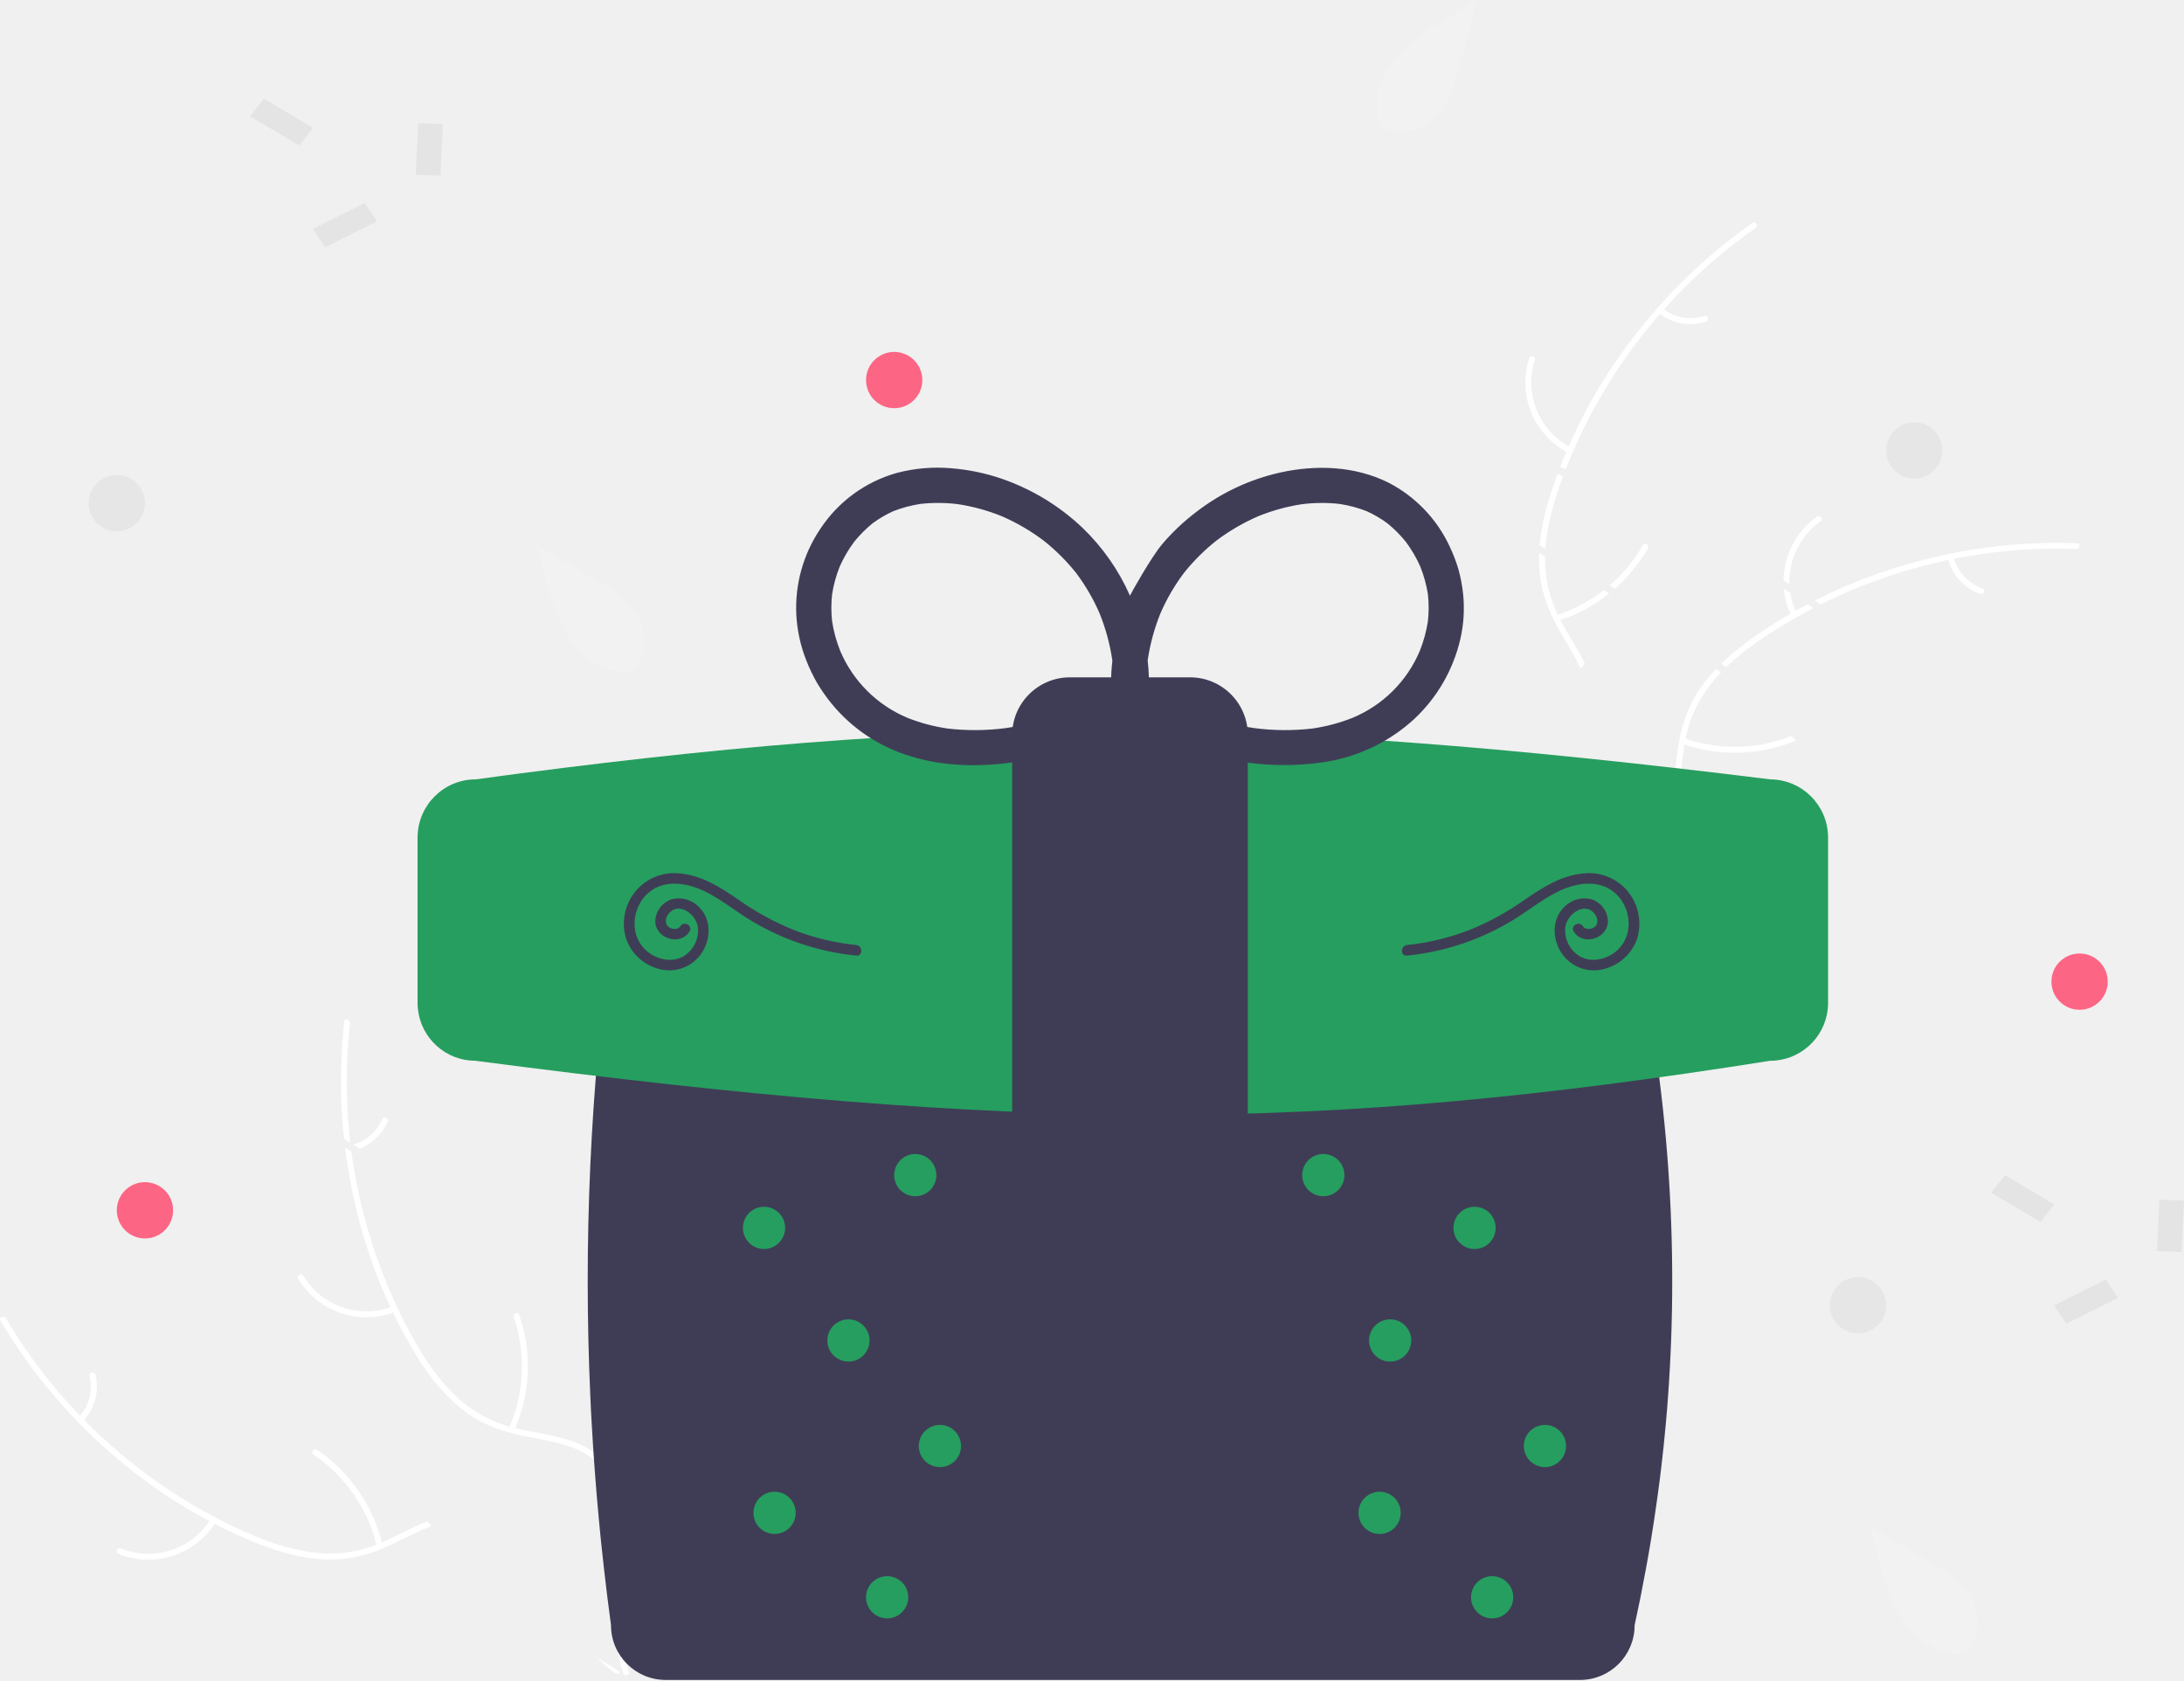
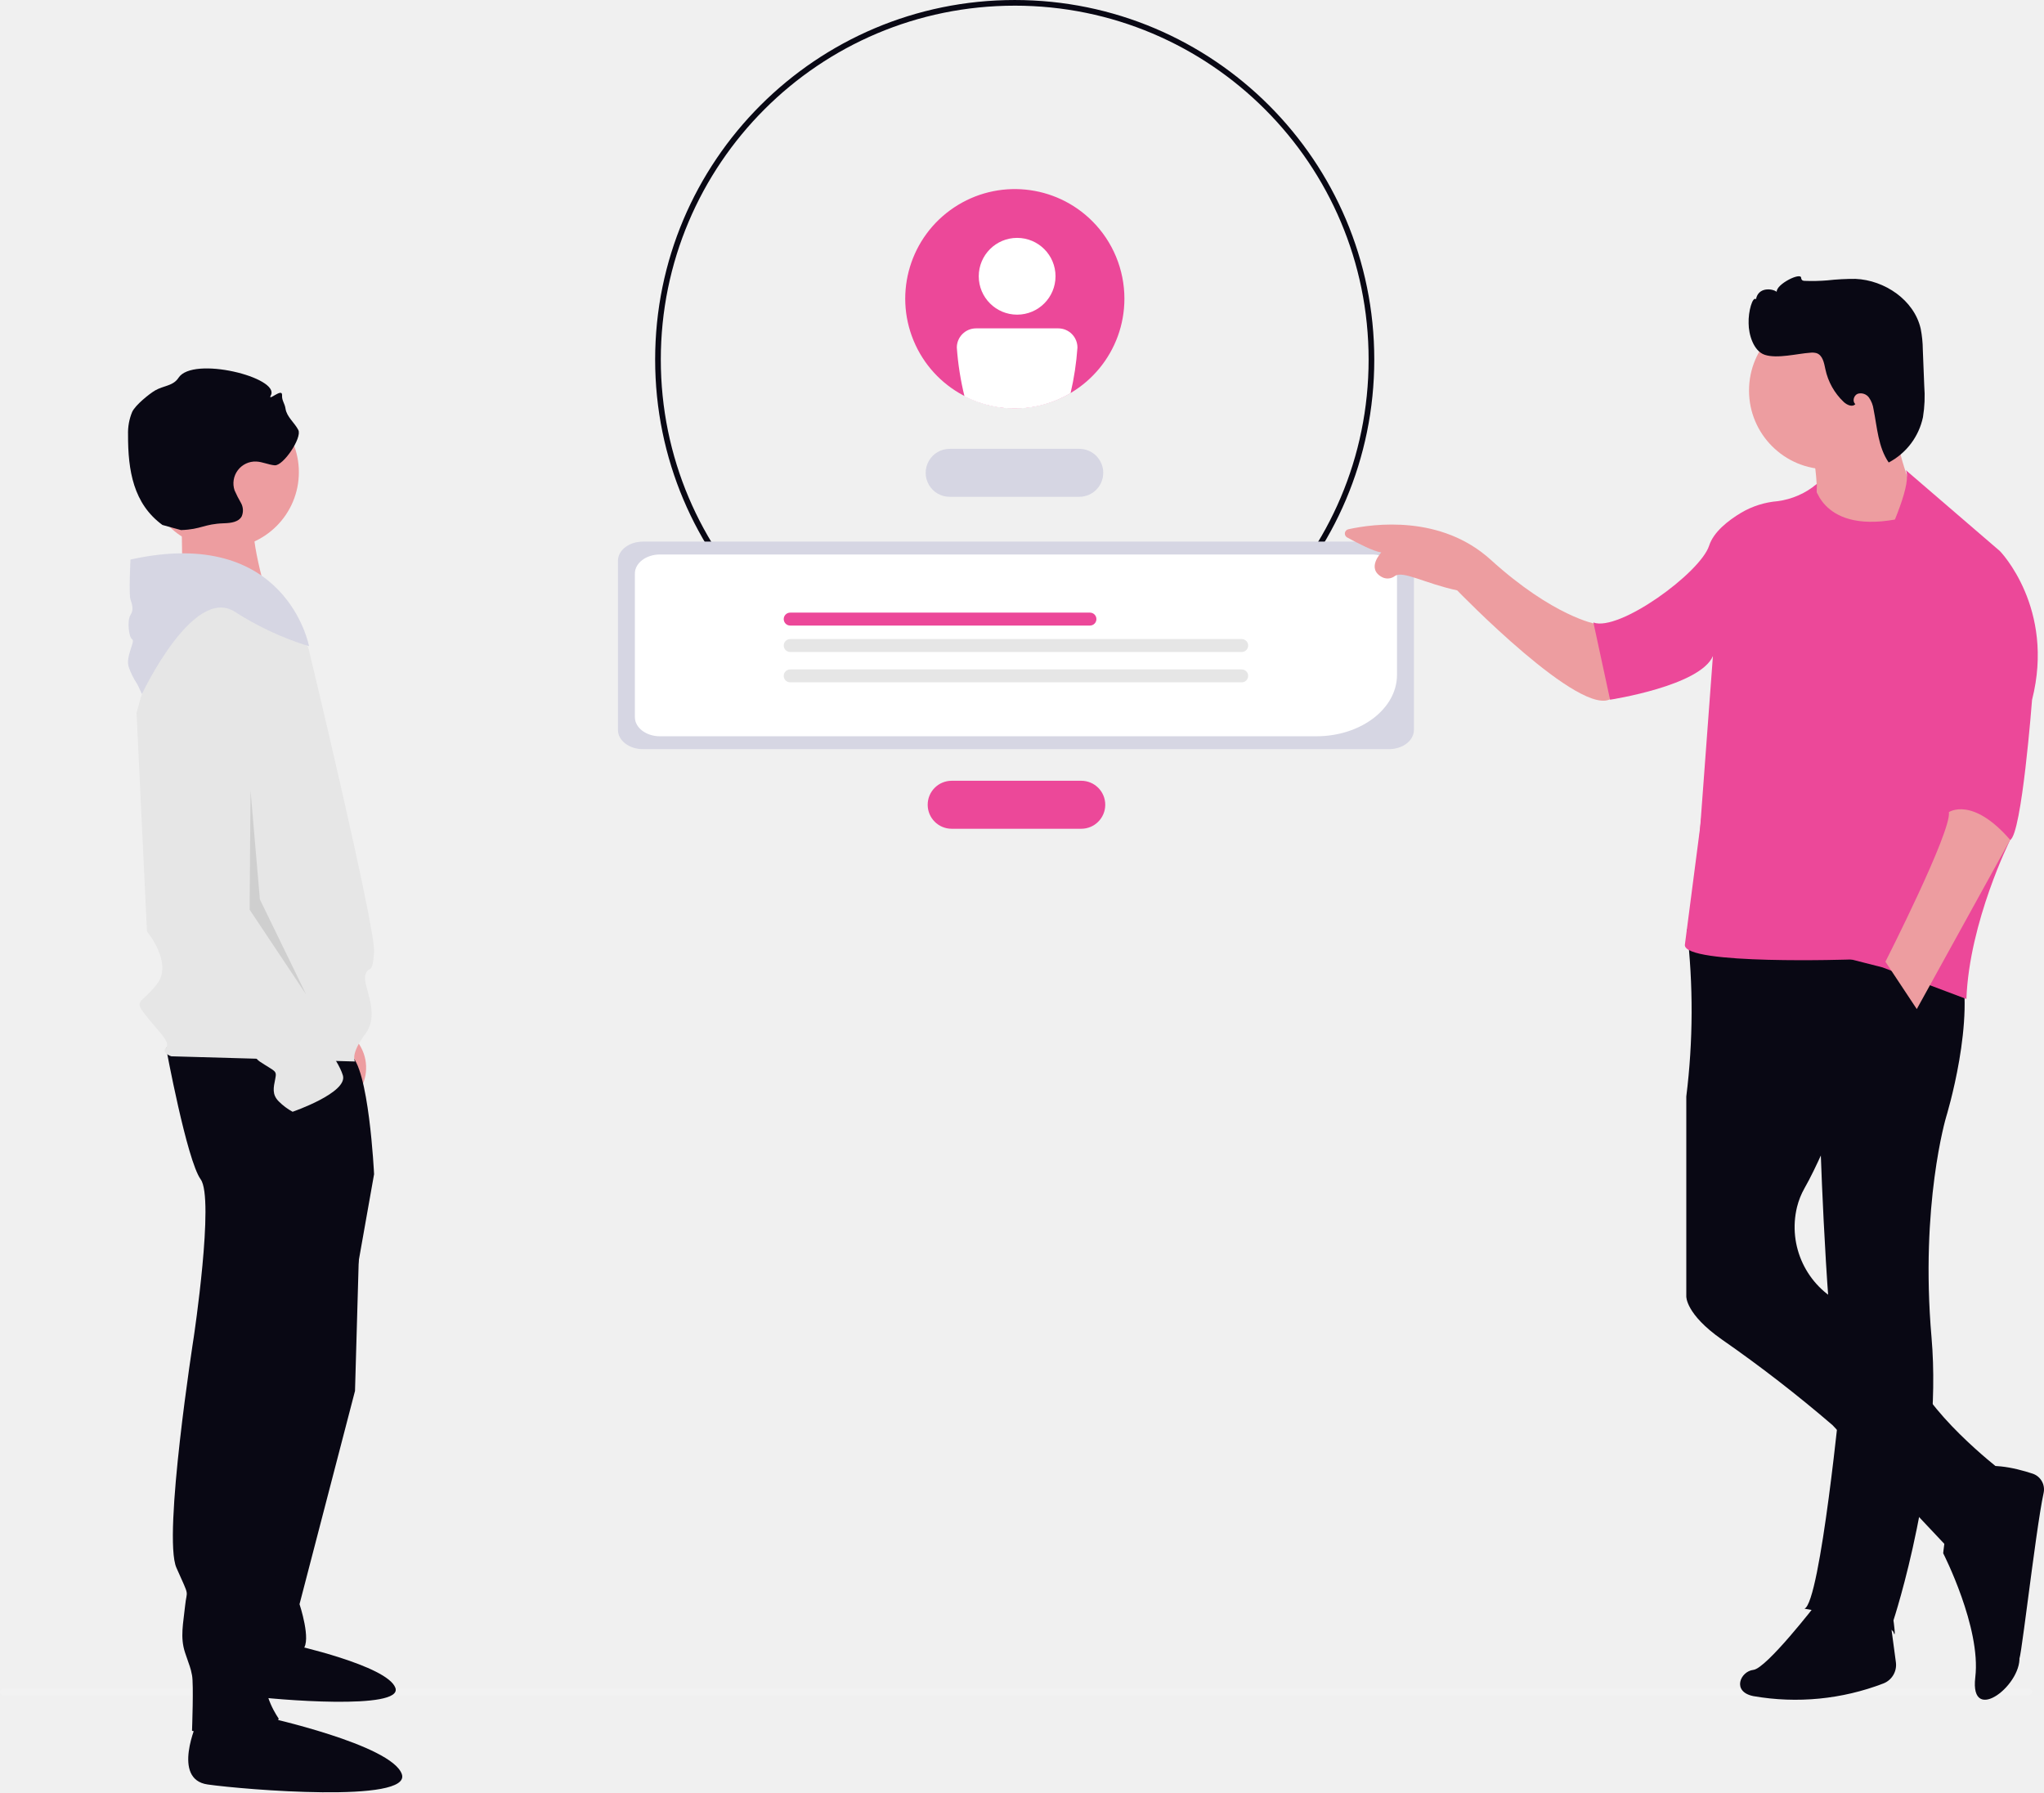
- <svg xmlns="http://www.w3.org/2000/svg" width="671.522" height="516.552" viewBox="0 0 671.522 516.552" role="img" artist="Katerina Limpitsouni" source="https://undraw.co/">
-   <path d="M714.256,337.171c14.406-38.732,48.442-72.2,89.574-76.181A190.398,190.398,0,0,0,773.738,388.201c2.105,17.203,6.237,36.118-3.036,50.759-5.77,9.11-15.939,14.719-26.422,17.25-10.483,2.531-21.406,2.335-32.188,2.124l-2.414,1.192C702.096,418.904,699.85,375.903,714.256,337.171Z" transform="translate(-264.239 -191.7241)" fill="#f0f0f0" />
-   <path d="M804.029,261.834a162.739,162.739,0,0,0-60.46,79.812c-2.371,6.934-4.173,14.174-4.277,21.537a40.195,40.195,0,0,0,5.435,20.444c3.245,5.855,7.242,11.468,9.007,18.01,1.86,6.895.344,13.871-3.456,19.829-4.65,7.289-11.642,12.473-18.655,17.305C723.836,444.136,715.663,449.585,710.898,458.012c-.577,1.021-2.128.066-1.552-.954,8.29-14.662,25.687-19.988,36.33-32.443,4.966-5.811,8.211-13.155,6.676-20.893-1.343-6.767-5.46-12.559-8.796-18.459-3.504-6.195-5.793-12.624-6.059-19.792-.273-7.332,1.25-14.658,3.433-21.622a157.886,157.886,0,0,1,22.27-44.036,165.625,165.625,0,0,1,39.971-39.586c.959-.669,1.811.942.858,1.607Z" transform="translate(-264.239 -191.7241)" fill="#fff" />
-   <path d="M746.585,331.034a24.416,24.416,0,0,1-12.196-29.169c.359-1.115,2.109-.609,1.75.507a22.609,22.609,0,0,0,11.401,27.11c1.047.526.087,2.075-.954,1.552Z" transform="translate(-264.239 -191.7241)" fill="#fff" />
-   <path d="M742.691,380.876a47.06,47.06,0,0,0,26.691-21.536c.581-1.019,2.132-.064,1.552.954A48.95,48.95,0,0,1,743.114,382.648c-1.121.35-1.537-1.423-.423-1.772Z" transform="translate(-264.239 -191.7241)" fill="#fff" />
-   <path d="M775.416,286.504a13.821,13.821,0,0,0,12.898,2.369c1.116-.364,1.531,1.41.423,1.772a15.487,15.487,0,0,1-14.275-2.589.941.941,0,0,1-.299-1.253.915.915,0,0,1,1.253-.299Z" transform="translate(-264.239 -191.7241)" fill="#fff" />
-   <path d="M902.973,359.72c-.69.247-1.38.495-2.075.757a182.012,182.012,0,0,0-26.831,12.322c-.67.363-1.344.74-2.003,1.121A191.88,191.88,0,0,0,818.376,419.836a186.339,186.339,0,0,0-16.014,23.348c-6.543,11.294-12.738,24.06-22.347,32.291a31.966,31.966,0,0,1-3.131,2.418L711.32,462.379c-.131-.11-.267-.205-.399-.316l-2.646-.5c.215-.439.447-.889.662-1.328.124-.255.262-.507.385-.762.087-.169.175-.338.244-.495.029-.056.058-.113.083-.154.069-.157.15-.296.215-.439q1.938-3.783,3.935-7.551c.004-.015.004-.015.022-.026,10.195-19.118,22.076-37.552,36.377-53.597.43-.483.864-.98,1.324-1.456a177.81,177.81,0,0,1,21.121-19.897,157.193,157.193,0,0,1,12.944-9.242,130.716,130.716,0,0,1,37.474-16.312c26.453-6.851,54.803-5.166,78.139,8.365C901.797,359.015,902.38,359.358,902.973,359.72Z" transform="translate(-264.239 -191.7241)" fill="#f0f0f0" />
-   <path d="M902.628,360.517a162.739,162.739,0,0,0-96.326,27.325c-6.068,4.109-11.866,8.805-16.382,14.621a40.195,40.195,0,0,0-7.969,19.596c-.934,6.629-1.123,13.517-3.652,19.803-2.666,6.626-8.077,11.282-14.698,13.751-8.101,3.02-16.805,2.95-25.313,2.585-9.447-.405-19.254-.975-28.132,2.885-1.076.468-1.739-1.229-.664-1.696,15.447-6.716,32.544-.494,48.541-4.03,7.464-1.65,14.476-5.56,17.909-12.663,3.002-6.211,3.202-13.315,4.09-20.034.932-7.056,2.976-13.567,7.078-19.451,4.196-6.019,9.823-10.951,15.759-15.197a157.886,157.886,0,0,1,44.294-21.752,165.625,165.625,0,0,1,55.748-7.542c1.168.043.879,1.842-.282,1.8Z" transform="translate(-264.239 -191.7241)" fill="#fff" />
-   <path d="M815.099,381.183a24.416,24.416,0,0,1,7.824-30.633c.958-.674,2.051.783,1.092,1.459a22.609,22.609,0,0,0-7.219,28.51c.519,1.051-1.18,1.709-1.696.664Z" transform="translate(-264.239 -191.7241)" fill="#fff" />
-   <path d="M781.982,418.635a47.06,47.06,0,0,0,34.278-1.125c1.077-.464,1.74,1.232.664,1.696a48.95,48.95,0,0,1-35.671,1.098c-1.106-.395-.371-2.062.729-1.669Z" transform="translate(-264.239 -191.7241)" fill="#fff" />
-   <path d="M864.93,362.987a13.821,13.821,0,0,0,8.872,9.657c1.11.381.374,2.047-.729,1.669a15.487,15.487,0,0,1-9.839-10.662.941.941,0,0,1,.516-1.18.915.915,0,0,1,1.18.516Z" transform="translate(-264.239 -191.7241)" fill="#fff" />
-   <path d="M334.374,692.2c-37.534-17.29-68.335-53.756-69.199-95.071a190.399,190.399,0,0,0,124.575,39.612c17.313-.8,36.486-3.492,50.385,6.861,8.649,6.442,13.473,17.005,15.206,27.649,1.732,10.644.712,21.521-.312,32.256l1.006,2.497C414.956,710.498,371.908,709.489,334.374,692.2Z" transform="translate(-264.239 -191.7241)" fill="#f0f0f0" />
-   <path d="M266.032,596.994A162.739,162.739,0,0,0,341.051,663.308c6.735,2.888,13.819,5.232,21.153,5.891a40.195,40.195,0,0,0,20.796-3.876c6.083-2.793,11.983-6.355,18.639-7.621,7.016-1.334,13.858.705,19.511,4.944,6.917,5.187,11.558,12.55,15.846,19.908,4.761,8.17,9.577,16.731,17.621,22.119.975.653-.095,2.127-1.068,1.475-13.994-9.373-17.991-27.123-29.607-38.677-5.42-5.391-12.497-9.181-20.33-8.234-6.849.828-12.935,4.496-19.071,7.377-6.442,3.026-13.026,4.823-20.193,4.547-7.332-.281-14.522-2.353-21.301-5.056a157.886,157.886,0,0,1-42.228-25.531,165.625,165.625,0,0,1-36.455-42.846c-.595-1.006,1.076-1.734,1.667-.734Z" transform="translate(-264.239 -191.7241)" fill="#fff" />
-   <path d="M330.696,659.5a24.416,24.416,0,0,1-30.007,9.959c-1.085-.443-.448-2.149.638-1.706a22.609,22.609,0,0,0,27.894-9.321c.604-1.004,2.076.07,1.475,1.068Z" transform="translate(-264.239 -191.7241)" fill="#fff" />
-   <path d="M380.102,667.146a47.06,47.06,0,0,0-19.459-28.241c-.972-.656.097-2.13,1.068-1.475a48.95,48.95,0,0,1,20.189,29.429c.265,1.144-1.535,1.425-1.798.288Z" transform="translate(-264.239 -191.7241)" fill="#fff" />
-   <path d="M288.47,627.389a13.821,13.821,0,0,0,3.336-12.683c-.279-1.14,1.521-1.42,1.798-.288a15.487,15.487,0,0,1-3.66,14.039.941.941,0,0,1-1.272.203.915.915,0,0,1-.203-1.272Z" transform="translate(-264.239 -191.7241)" fill="#fff" />
-   <path d="M371.11,505.725c.195.707.389,1.414.598,2.126a182.011,182.011,0,0,0,10.261,27.684c.311.696.637,1.397.967,2.082a191.88,191.88,0,0,0,41.73,57.002,186.34,186.34,0,0,0,22.073,17.731c10.768,7.377,23.03,14.519,30.511,24.722a31.967,31.967,0,0,1,2.175,3.305l-20.421,64.205c-.12.123-.225.251-.345.374l-.698,2.601c-.421-.247-.853-.513-1.274-.761-.245-.143-.485-.299-.73-.442-.162-.1-.324-.2-.475-.28-.054-.033-.108-.067-.147-.095-.152-.081-.284-.172-.421-.247q-3.626-2.218-7.233-4.494c-.015-.005-.015-.005-.025-.024-18.293-11.61-35.778-24.849-50.697-40.32-.449-.466-.912-.935-1.352-1.43a177.809,177.809,0,0,1-18.245-22.563,157.194,157.194,0,0,1-8.238-13.605A130.716,130.716,0,0,1,355.686,584.698c-4.834-26.895-1.013-55.036,14.241-77.284C370.318,506.844,370.704,506.289,371.11,505.725Z" transform="translate(-264.239 -191.7241)" fill="#f0f0f0" />
-   <path d="M371.879,506.128a162.739,162.739,0,0,0,19.973,98.115c3.639,6.361,7.883,12.497,13.342,17.439a40.195,40.195,0,0,0,18.938,9.426c6.539,1.432,13.394,2.14,19.471,5.137,6.405,3.159,10.64,8.906,12.602,15.694,2.4,8.306,1.672,16.979.666,25.436-1.117,9.39-2.427,19.125.752,28.27.385,1.108-1.357,1.641-1.741.534-5.53-15.91,1.965-32.489-.353-48.706-1.082-7.567-4.451-14.855-11.274-18.815-5.967-3.463-13.035-4.199-19.668-5.592-6.965-1.463-13.304-3.992-18.861-8.527-5.685-4.639-10.178-10.622-13.964-16.862a157.886,157.886,0,0,1-18.345-45.81,165.625,165.625,0,0,1-3.311-56.159c.131-1.162,1.903-.737,1.773.417Z" transform="translate(-264.239 -191.7241)" fill="#fff" />
-   <path d="M385.876,594.968a24.416,24.416,0,0,1-29.955-10.115c-.6-1.007.936-1.986,1.537-.978a22.609,22.609,0,0,0,27.883,9.352c1.087-.438,1.615,1.305.534,1.741Z" transform="translate(-264.239 -191.7241)" fill="#fff" />
-   <path d="M420.72,630.819a47.06,47.06,0,0,0,1.467-34.265c-.381-1.109,1.36-1.642,1.741-.535a48.95,48.95,0,0,1-1.599,35.652c-.477,1.073-2.084.214-1.609-.853Z" transform="translate(-264.239 -191.7241)" fill="#fff" />
-   <path d="M371.494,543.906a13.821,13.821,0,0,0,10.3-8.118c.464-1.078,2.07-.218,1.609.853a15.487,15.487,0,0,1-11.374,9.006.941.941,0,0,1-1.138-.603.915.915,0,0,1,.603-1.138Z" transform="translate(-264.239 -191.7241)" fill="#fff" />
-   <path d="M420.797,463.882c-33.166-32.65-47.174-66.712-39.444-95.91,9.92-37.47,53.989-63.378,120.907-71.079l.247,2.149c-65.986,7.594-109.383,32.92-119.062,69.484-7.523,28.416,6.282,61.734,38.871,93.816Z" transform="translate(-264.239 -191.7241)" fill="#f0f0f0" />
-   <path d="M740.794,579.778c-41.393,0-86.375-6.151-131.054-17.98-55.252-14.627-105.912-36.705-146.503-63.849l1.202-1.798c40.396,27.012,90.831,48.989,145.854,63.555,49.724,13.164,99.82,19.264,144.855,17.654l.078,2.161Q748.093,579.779,740.794,579.778Z" transform="translate(-264.239 -191.7241)" fill="#f0f0f0" />
-   <path d="M835.756,566.175l-.693-2.049c37.021-12.517,60.176-32.68,66.962-58.312,8.626-32.584-10.114-70.396-52.769-106.47-42.872-36.258-104.694-66.342-174.081-84.711l.553-2.091c69.69,18.45,131.813,48.69,174.924,85.151,43.328,36.644,62.316,75.239,53.464,108.675C897.136,532.735,873.497,553.415,835.756,566.175Z" transform="translate(-264.239 -191.7241)" fill="#f0f0f0" />
-   <path d="M495.819,580.682c-81.336-36.073-144.011-82.874-176.479-131.782l1.802-1.197c32.244,48.569,94.59,95.093,175.554,131.001Z" transform="translate(-264.239 -191.7241)" fill="#f0f0f0" />
-   <path d="M781.788,643.176q-12.584,0-25.598-.562l.093-2.161c64.746,2.803,121.872-4.945,165.215-22.411l.809,2.007C884.498,635.283,836.308,643.176,781.788,643.176Z" transform="translate(-264.239 -191.7241)" fill="#f0f0f0" />
-   <path d="M734.596,298.832c-13.443-4.377-27.271-8.452-41.099-12.113-79.573-21.066-157.795-28.545-226.211-21.626l-.218-2.153c68.671-6.942,147.16.555,226.982,21.687,13.867,3.671,27.734,7.758,41.215,12.148Z" transform="translate(-264.239 -191.7241)" fill="#f0f0f0" />
-   <path d="M369.964,467.126c-33.166-32.65-47.174-66.712-39.444-95.91,9.92-37.47,53.989-63.378,120.907-71.079l.247,2.149c-65.986,7.594-109.383,32.92-119.062,69.484-7.523,28.416,6.282,61.734,38.871,93.816Z" transform="translate(-264.239 -191.7241)" fill="#f0f0f0" />
-   <path d="M689.962,583.023c-41.393,0-86.375-6.151-131.054-17.98-55.252-14.627-105.912-36.705-146.503-63.849l1.202-1.798c40.396,27.012,90.831,48.989,145.854,63.555,49.724,13.164,99.82,19.264,144.855,17.654l.078,2.161Q697.26,583.024,689.962,583.023Z" transform="translate(-264.239 -191.7241)" fill="#f0f0f0" />
-   <path d="M784.923,569.42l-.693-2.049c37.021-12.517,60.176-32.68,66.962-58.312,8.626-32.584-10.114-70.396-52.769-106.47C755.551,366.331,693.729,336.246,624.342,317.877l.553-2.091C694.586,334.236,756.709,364.476,799.82,400.937c43.328,36.644,62.316,75.239,53.464,108.675C846.303,535.979,822.664,556.66,784.923,569.42Z" transform="translate(-264.239 -191.7241)" fill="#f0f0f0" />
-   <path d="M444.986,583.927c-81.336-36.073-144.011-82.874-176.479-131.782l1.802-1.197c32.244,48.569,94.59,95.093,175.554,131.001Z" transform="translate(-264.239 -191.7241)" fill="#f0f0f0" />
-   <path d="M730.956,646.421q-12.584,0-25.598-.562l.093-2.161c64.746,2.803,121.872-4.945,165.215-22.411l.809,2.007C833.666,638.528,785.476,646.421,730.956,646.421Z" transform="translate(-264.239 -191.7241)" fill="#f0f0f0" />
-   <path d="M683.764,302.076c-13.443-4.377-27.271-8.452-41.099-12.113-79.573-21.066-157.795-28.545-226.211-21.626l-.218-2.153c68.671-6.942,147.16.555,226.982,21.687,13.867,3.671,27.734,7.758,41.215,12.148Z" transform="translate(-264.239 -191.7241)" fill="#f0f0f0" />
-   <path d="M468.875,462.691a16.783,16.783,0,0,0-16.764,16.764,787.723,787.723,0,0,0-6.36,141.647c.127,3.021.268,5.784.432,8.45.238,4.402.54,9.05.897,13.815.205,2.812.422,5.632.659,8.442.397,4.578.833,9.229,1.298,13.825.292,2.807.594,5.628.918,8.438.622,5.519,1.325,11.176,2.151,17.294A16.805,16.805,0,0,0,468.875,708.202H750.076a16.783,16.783,0,0,0,16.764-16.764l.013-.116c1.253-5.707,2.419-11.522,3.468-17.286.561-3.039,1.045-5.799,1.48-8.437.789-4.804,1.491-9.453,2.084-13.818.406-2.931.774-5.769,1.092-8.439.523-4.369.997-8.886,1.448-13.808.247-2.675.473-5.438.692-8.446v-.001A491.733,491.733,0,0,0,766.853,479.571l-.013-.116a16.783,16.783,0,0,0-16.764-16.764Z" transform="translate(-264.239 -191.7241)" fill="#3f3d56" />
-   <path d="M620.393,534.459c-60.93,0-125.493-5.537-209.992-16.613h-.009a17.783,17.783,0,0,1-17.655-15.868,16.333,16.333,0,0,1-.111-1.973V449.172a2.58,2.58,0,0,1,.015-.325,17.884,17.884,0,0,1,17.831-17.52c147.01-19.989,236.314-19.986,398.075.004h.007a17.881,17.881,0,0,1,17.761,17.574,1.972,1.972,0,0,1,.011.267v50.833a16.373,16.373,0,0,1-.112,1.978A17.807,17.807,0,0,1,808.48,517.85C738.591,528.921,681.308,534.459,620.393,534.459Z" transform="translate(-264.239 -191.7241)" fill="#269e5f" />
-   <path d="M630.166,569.764H593.198a17.768,17.768,0,0,1-17.747-17.747V417.709a17.768,17.768,0,0,1,17.747-17.747h36.968a17.768,17.768,0,0,1,17.748,17.747V552.017A17.768,17.768,0,0,1,630.166,569.764Z" transform="translate(-264.239 -191.7241)" fill="#3f3d56" />
-   <path d="M714.098,374.262a46.871,46.871,0,0,0-1.41-7.452,48.313,48.313,0,0,0-2.74-7.134,41.985,41.985,0,0,0-18.904-19.629c-10.312-5.076-22.107-5.492-33.195-3.046a65.605,65.605,0,0,0-25.644,12.006A66.687,66.687,0,0,0,621.511,359.094c-3.285,3.942-9.396,14.771-9.836,15.773A65.658,65.658,0,0,0,597.082,353.993a68.608,68.608,0,0,0-25.136-15.191,63.332,63.332,0,0,0-15.406-3.131,49.032,49.032,0,0,0-16.526,1.442,41.631,41.631,0,0,0-23.564,17.225,43.452,43.452,0,0,0-7.36,26.504,44.581,44.581,0,0,0,3.031,13.839,52.764,52.764,0,0,0,3.312,6.949,54.054,54.054,0,0,0,4.403,6.309,49.879,49.879,0,0,0,24.505,16.318c10.275,3.175,21.174,3.279,31.739,1.788,10.85-1.531,21.293-5.043,31.512-8.89,1.363-.513,2.721-1.041,4.08-1.564,9.084,3.495,18.246,6.865,27.755,9.005a83.576,83.576,0,0,0,32.672,1.31,52.428,52.428,0,0,0,27.094-13.234,48.652,48.652,0,0,0,14.036-24.375A42.077,42.077,0,0,0,714.098,374.262ZM573.26,415.596a72.846,72.846,0,0,1-17.67.103,54.841,54.841,0,0,1-12.288-3.271,38.632,38.632,0,0,1-20.704-20.556,41.354,41.354,0,0,1-2.505-9.108,37.705,37.705,0,0,1-.003-8.358,39.338,39.338,0,0,1,2.35-8.528,40.19,40.19,0,0,1,4.411-7.552,37.904,37.904,0,0,1,5.69-5.715,34.639,34.639,0,0,1,6.374-3.735,38.954,38.954,0,0,1,8.336-2.23,49.337,49.337,0,0,1,11.622.091,60.099,60.099,0,0,1,13.386,3.69,63.174,63.174,0,0,1,12.89,7.515,61.876,61.876,0,0,1,9.961,9.931A61.034,61.034,0,0,1,602.361,380.363a63.267,63.267,0,0,1,3.895,14.393l.008.072a65.6,65.6,0,0,0-.425,7.468c.002.961.044,1.921.092,2.881a5.747,5.747,0,0,0-1.127,1.517,181.727,181.727,0,0,1-23.116,7.331Q577.51,414.99,573.26,415.596Zm130.018-32.831a41.347,41.347,0,0,1-2.506,9.109A38.418,38.418,0,0,1,680.069,412.429a54.843,54.843,0,0,1-12.288,3.271,72.864,72.864,0,0,1-17.702-.107c-10.434-1.492-20.5-4.786-30.346-8.461-.405-.151-.808-.311-1.213-.463a5.643,5.643,0,0,0-1.078-1.5,64.757,64.757,0,0,0-.323-10.438,63.272,63.272,0,0,1,3.891-14.366,61.034,61.034,0,0,1,7.252-12.488,61.873,61.873,0,0,1,9.961-9.931,63.174,63.174,0,0,1,12.89-7.515,60.105,60.105,0,0,1,13.386-3.69,49.338,49.338,0,0,1,11.622-.091,38.959,38.959,0,0,1,8.336,2.23,34.638,34.638,0,0,1,6.374,3.735,37.898,37.898,0,0,1,5.69,5.715,40.195,40.195,0,0,1,4.411,7.551,39.338,39.338,0,0,1,2.35,8.528A37.706,37.706,0,0,1,703.278,382.765Z" transform="translate(-264.239 -191.7241)" fill="#3f3d56" />
-   <circle cx="234.919" cy="377.499" r="6.489" fill="#269e5f" />
-   <circle cx="281.425" cy="361.276" r="6.489" fill="#269e5f" />
-   <circle cx="260.876" cy="412.109" r="6.489" fill="#269e5f" />
-   <circle cx="453.391" cy="377.499" r="6.489" fill="#269e5f" />
-   <circle cx="406.885" cy="361.276" r="6.489" fill="#269e5f" />
-   <circle cx="427.434" cy="412.109" r="6.489" fill="#269e5f" />
-   <circle cx="458.799" cy="491.062" r="6.489" fill="#269e5f" />
-   <circle cx="475.022" cy="444.555" r="6.489" fill="#269e5f" />
-   <circle cx="424.189" cy="465.105" r="6.489" fill="#269e5f" />
-   <circle cx="272.773" cy="491.062" r="6.489" fill="#269e5f" />
-   <circle cx="288.996" cy="444.555" r="6.489" fill="#269e5f" />
-   <circle cx="238.163" cy="465.105" r="6.489" fill="#269e5f" />
-   <path id="e3b13650-ec26-4d46-b148-6e027bc06f3e-946" data-name="Path 2961" d="M688.854,230.959a15.505,15.505,0,0,0,15.099-1.774c5.488-4.093,7.545-11.238,9.268-17.862l5.09-19.599-8.597,5.22c-6.183,3.753-12.508,7.631-16.971,13.328s-6.721,13.682-3.78,20.294" transform="translate(-264.239 -191.7241)" fill="#f2f2f2" />
-   <path id="fe24b413-2f3e-41ab-87c6-b6db4596196d-947" data-name="Path 2961" d="M458.91,398.369a15.505,15.505,0,0,0,2.429-15.008c-2.433-6.399-8.742-10.335-14.641-13.806l-17.455-10.264,2.666,9.698c1.916,6.975,3.913,14.12,8.171,19.973s11.318,10.211,18.483,9.193" transform="translate(-264.239 -191.7241)" fill="#f2f2f2" />
-   <path id="a5193a92-e661-4e54-a5ba-e6f2c93163f3-948" data-name="Path 2961" d="M868.816,700.121a15.505,15.505,0,0,0,2.429-15.008c-2.433-6.399-8.742-10.335-14.641-13.806l-17.455-10.264,2.666,9.698c1.916,6.975,3.913,14.12,8.171,19.973s11.318,10.211,18.483,9.193" transform="translate(-264.239 -191.7241)" fill="#f2f2f2" />
-   <circle cx="274.936" cy="116.847" r="8.652" fill="#fd6584" />
-   <circle cx="44.567" cy="372.092" r="8.652" fill="#fd6584" />
-   <circle cx="639.417" cy="301.791" r="8.652" fill="#fd6584" />
-   <circle cx="35.914" cy="154.701" r="8.652" fill="#e6e6e6" />
-   <circle cx="571.28" cy="401.293" r="8.652" fill="#e6e6e6" />
-   <circle cx="588.584" cy="138.478" r="8.652" fill="#e6e6e6" />
-   <path d="M473.446,476.466c-.748,1.183-2.561,1.011-3.58.272-1.414-1.027-.956-3.005.017-4.173,3.094-3.714,8.211.207,8.901,3.896A9.279,9.279,0,0,1,474.419,485.7c-3.53,2.092-8.115,1.043-11.15-1.461-6.331-5.223-4.607-15.679,2.425-19.457,4.488-2.411,10.162-1.353,14.583.667,4.977,2.274,9.256,5.759,13.858,8.664a77.269,77.269,0,0,0,33.376,11.397c2.075.212,2.061-3.035,0-3.245a74.223,74.223,0,0,1-19.178-4.618,84.28,84.28,0,0,1-17.233-9.458c-5.419-3.714-11.08-7.322-17.786-7.936a15.43,15.43,0,0,0-14.224,6.189,15.757,15.757,0,0,0-2.368,13.822,14.593,14.593,0,0,0,11.124,9.577,11.93,11.93,0,0,0,12.577-5.811c2.468-4.269,2.388-10.003-1.34-13.542a8.607,8.607,0,0,0-8.369-2.276,7.363,7.363,0,0,0-4.979,6.336c-.36,5.541,7.506,8.312,10.513,3.556,1.119-1.77-1.688-3.4-2.802-1.638Z" transform="translate(-264.239 -191.7241)" fill="#3f3d56" />
-   <path d="M750.912,476.466c.748,1.183,2.561,1.011,3.58.272,1.414-1.027.956-3.005-.018-4.173-3.094-3.714-8.211.207-8.901,3.896A9.279,9.279,0,0,0,749.94,485.7c3.53,2.092,8.115,1.043,11.15-1.461,6.331-5.223,4.607-15.679-2.425-19.457-4.488-2.411-10.162-1.353-14.583.667-4.977,2.274-9.256,5.759-13.858,8.664a77.269,77.269,0,0,1-33.376,11.397c-2.075.212-2.061-3.035,0-3.245a74.223,74.223,0,0,0,19.178-4.618,84.28,84.28,0,0,0,17.233-9.458c5.419-3.714,11.08-7.322,17.786-7.936a15.43,15.43,0,0,1,14.224,6.189,15.757,15.757,0,0,1,2.368,13.822,14.593,14.593,0,0,1-11.124,9.577,11.93,11.93,0,0,1-12.577-5.811c-2.468-4.269-2.388-10.003,1.34-13.542a8.607,8.607,0,0,1,8.369-2.276,7.363,7.363,0,0,1,4.979,6.336c.36,5.541-7.506,8.312-10.513,3.556-1.119-1.77,1.688-3.4,2.802-1.638Z" transform="translate(-264.239 -191.7241)" fill="#3f3d56" />
-   <polygon points="96.295 39.328 92.009 44.705 76.852 35.739 81.137 30.362 96.295 39.328" fill="#e4e4e4" />
-   <polygon points="112.11 62.43 115.895 68.079 99.972 75.999 96.187 70.351 112.11 62.43" fill="#e4e4e4" />
-   <polygon points="128.593 37.872 136.157 38.14 135.404 53.967 127.839 53.7 128.593 37.872" fill="#e4e4e4" />
-   <polygon points="631.66 370.281 627.374 375.658 612.217 366.692 616.503 361.315 631.66 370.281" fill="#e4e4e4" />
-   <polygon points="647.475 393.383 651.26 399.032 635.337 406.952 631.552 401.303 647.475 393.383" fill="#e4e4e4" />
-   <polygon points="663.958 368.825 671.522 369.093 670.769 384.92 663.204 384.653 663.958 368.825" fill="#e4e4e4" />
+ <svg xmlns="http://www.w3.org/2000/svg" width="800" height="701.488" viewBox="0 0 800 701.488" role="img" artist="Katerina Limpitsouni" source="https://undraw.co/">
+   <g transform="translate(-602 -256)">
+     <path d="M600.256,375.6a140.73,140.73,0,1,1,140.73-140.73A140.73,140.73,0,0,1,600.256,375.6Zm0-279.244A138.514,138.514,0,1,0,738.77,234.866,138.514,138.514,0,0,0,600.256,96.352Z" transform="translate(398.891 161.864)" fill="#090814" />
+     <path d="M628.567,275.919H577.852a9.392,9.392,0,1,1,0-18.783h50.714a9.392,9.392,0,0,1,0,18.783Z" transform="translate(395.937 174.527)" fill="#d6d6e3" />
+     <path d="M620.066,416.442H569.352a9.391,9.391,0,0,1,0-18.783h50.714a9.391,9.391,0,1,1,0,18.783Z" transform="translate(405.126 163.925)" fill="#ec4899" />
+     <path d="M748.109,366.665h-291.9c-5.415,0-9.8-3.348-9.81-7.473V292.9c.006-4.125,4.395-7.468,9.81-7.473h291.9c5.415,0,9.8,3.348,9.81,7.473v66.293c-.006,4.125-4.395,7.468-9.81,7.473Z" transform="translate(397.471 182.545)" fill="#d6d6e3" />
+     <path d="M719.1,362.556H462.178c-5.415,0-9.8-3.348-9.81-7.473V298.875c.006-4.125,4.395-7.468,9.81-7.473H740.846c5.416,0,9.8,3.348,9.81,7.473v39.643C750.637,351.788,736.52,362.541,719.1,362.556Z" transform="translate(398.117 181.613)" fill="#fff" />
+     <path d="M624.794,315.577H507.471a2.53,2.53,0,0,1,0-5.06H624.794a2.53,2.53,0,1,1,0,5.06Z" transform="translate(403.801 185.257)" fill="#ec4899" />
+     <path d="M684.185,324.916H507.471a2.53,2.53,0,0,1,0-5.06H684.185a2.53,2.53,0,0,1,0,5.06Z" transform="translate(403.801 186.267)" fill="#e6e6e6" />
+     <path d="M684.185,335.635H507.471a2.53,2.53,0,1,1,0-5.06H684.185a2.53,2.53,0,0,1,0,5.06Z" transform="translate(403.801 187.426)" fill="#e6e6e6" />
+     <path d="M652.341,241.334a42.891,42.891,0,1,1-12.57-30.372A42.938,42.938,0,0,1,652.341,241.334Z" transform="translate(389.743 131.597)" fill="#ec4899" />
+     <ellipse cx="15.024" cy="15.024" rx="15.024" ry="15.024" transform="translate(985.072 349.104)" fill="#fff" />
+     <path d="M615.624,223.807h-32.2a7.521,7.521,0,0,0-7.512,7.512,113.692,113.692,0,0,0,3.005,19.081,42.9,42.9,0,0,0,41.51-1.224,112.582,112.582,0,0,0,2.7-17.858,7.52,7.52,0,0,0-7.512-7.512Z" transform="translate(400.577 160.714)" fill="#fff" />
+     <path d="M228.126,721.826a1.315,1.315,0,0,0,1.319,1.319h792.62a1.319,1.319,0,1,0,0-2.637H229.444a1.315,1.315,0,0,0-1.319,1.319Z" transform="translate(373.874 196.339)" fill="#f2f2f2" />
+     <g transform="translate(1128.353 364.129)">
+       <path d="M863.09,307.05s-16.558-2.855-41.111-25.123c-19.426-17.613-45.629-14.15-55.732-11.929a1.725,1.725,0,0,0-.459,3.2c4.084,2.234,10.414,5.5,13.381,5.871,0,0-6.12,6.331.384,9.719a4.68,4.68,0,0,0,4.891-.471c3.128-2.283,11.817,2.9,24.415,5.6,0,0,49.1,50.817,60.524,42.2Z" transform="translate(-764.884 -170.978)" fill="#ed9da0" />
+       <path d="M912.11,248.6s4.568,19.413,0,33.117l20.556,2.855,18.271-9.136v-11.99s-8.565-18.271-6.28-39.4Z" transform="translate(-729.362 -181.619)" fill="#ed9da0" />
+       <path d="M959,589.471S973.9,618.59,971.562,638s19.414,2.284,17.129-9.136c-.484,13.824,6.392-48.409,9.607-62.981a6.5,6.5,0,0,0-4.319-7.584c-6.865-2.259-18.358-5.027-24.13-.794C961.322,563.777,959,589.471,959,589.471Z" transform="translate(-724.806 -89.666)" fill="#090814" />
+       <path d="M919.277,608.923s-19.414,25.122-24.553,25.694-8.565,8.565,0,10.278a96,96,0,0,0,50.892-4.965,7.771,7.771,0,0,0,4.879-8.267L947.22,607.21Z" transform="translate(-734.816 -89.179)" fill="#090814" />
+       <path d="M891.392,403.636l-18.618-7.653a272.485,272.485,0,0,1-.223,65.451v78.2s-.36,6.889,13.94,16.906a534.57,534.57,0,0,1,43.3,33.514l51.81,55.019s16.444-22.878,13.588-37.723c0,0-30.146-23.227-34.715-40.927-2.619-10.129-15.9-18.619-26.774-23.956a33.291,33.291,0,0,1-17.813-37.786,29.124,29.124,0,0,1,2.917-7.336c9.136-15.988,22.268-51.959,22.268-51.959L915.948,397.5Z" transform="translate(-738.907 -140.393)" fill="#090814" />
+       <path d="M913.352,662.121s33.688,5.71,34.83,9.136,0-4.568,0-4.568,19.414-58.811,14.9-110.757,5.71-86.218,5.71-86.218,11.99-38.826,5.139-61.094-78.8-12.561-78.8-12.561,25.123,58.811,24.553,86.789c0,0,2.854,84.5,7.993,94.211C927.627,577.01,919.634,659.8,913.352,662.121Z" transform="translate(-733.457 -140.628)" fill="#090814" />
+       <path d="M922.868,255.79s3.426,21.1,37.685,11.99l-22.79,173.564s-66.233,2.283-65.663-5.71l13.654-105.047Z" transform="translate(-739.016 -173.961)" fill="#ec4899" />
+       <path d="M920.915,255.33a29.881,29.881,0,0,1-15.421,6.775,33.475,33.475,0,0,0-14.173,4.494c-5.132,3.069-10.852,7.528-12.589,12.959-3.495,10.655-35.294,33.754-45.278,30.025l6.523,30.216s35.26-5.369,40.252-17.09l-8.476,114.064h7.488s3.994-30.9,6.989-37.291,8.986-41.554,9.485-50.078,7.987-57.537,14.477-66.013l10.732-24.773Z" transform="translate(-736.165 -174.072)" fill="#ec4899" />
+       <ellipse cx="30.833" cy="30.833" rx="30.833" ry="30.833" transform="translate(158.196 13.895)" fill="#ed9da0" />
+       <path d="M890.527,203.506c-.182-4.8,1.573-10.66,2.887-9.5.918-4.9,6.484-4.174,8.1-2.887-.172-3.016,9.381-7.738,9.566-5.514a1.409,1.409,0,0,0,.423.974,1.615,1.615,0,0,0,.963.252,73.766,73.766,0,0,0,8.9-.194,93.352,93.352,0,0,1,10.964-.584c11.456.481,22.971,8.306,25.537,19.476a44.759,44.759,0,0,1,.837,8.226l.559,14.1a51.55,51.55,0,0,1-.5,12.327,26.121,26.121,0,0,1-13.408,17.737c-4.133-5.991-4.5-13.691-5.934-20.828a10.539,10.539,0,0,0-1.787-4.58,4.022,4.022,0,0,0-4.411-1.489c-1.547.619-2.211,2.978-.928,4.033-1.146,1.352-3.288.344-4.58-.859a24.608,24.608,0,0,1-7.137-12.751c-.515-2.452-1.031-5.474-3.438-6.313a6.392,6.392,0,0,0-2.544-.172c-5.018.344-12.866,2.418-17.723.824C892.406,214.322,890.527,207.734,890.527,203.506Z" transform="translate(-732.487 -185.033)" fill="#090814" />
+       <path d="M948.428,251l36.828,31.689s21.7,22.269,12.561,58.241c0,0-4,52.53-8.565,54.814,0,0-15.988,31.975-17.129,62.236l-32.889-12.387-20.944-5.329,3-124.433S953,260.657,948.428,251Z" transform="translate(-728.85 -175.117)" fill="#ec4899" />
+       <path d="M960.178,359.049s9.136-6.281,23.981,10.849l-36.543,66.233L935.34,417.6S961.32,366.471,960.178,359.049Z" transform="translate(-723.759 -149.32)" fill="#ed9da0" />
+     </g>
+     <path d="M359.013,546.242s1.372,17.152,11.662,19.9c3.86,1.029,6.755-.933,8.865-3.788a16.85,16.85,0,0,0,.538-18.9l-2.542-4.067Z" transform="translate(362.584 121.395)" fill="#ed9da0" />
+     <g transform="translate(652.103 400.2)">
+       <path d="M312.932,300.28l.506,34.664,33.278.112s-8.445-27.136-4.663-32.81S312.932,300.28,312.932,300.28Z" transform="translate(-292.013 -245.005)" fill="#ed9da0" />
+       <path d="M385.069,594.882l-2.035,71.25L361.317,749.6s4.75,14.249,1.357,17.645-19,9.5-19,9.5l12.892-177.789Z" transform="translate(-294.19 -265.949)" fill="#090814" />
+       <path d="M337.282,779.883s-7.742,17.036,3.1,18.585,60.916,5.676,57.819-3.1-40.781-17.035-40.781-17.035Z" transform="translate(-293.547 -278.939)" fill="#090814" />
+       <path d="M306.435,526.948s8.144,44.108,13.573,51.575-2.719,61.749-2.719,61.749-12.215,78.036-6.786,90.25,4.072,8.144,3.392,14.93-2.035,12.216,0,18.329,2.035,5.429,2.715,8.821,0,21.715,0,21.715,29.179,10.179,33.93-4.75c0,0-6.786-9.5-4.75-16.964a90.373,90.373,0,0,0,3.392-23.069V735.282L380.4,618.561l7.464-42.074s-2.035-42.75-9.5-46.822S306.435,526.948,306.435,526.948Z" transform="translate(-291.557 -261.123)" fill="#090814" />
+       <path d="M319.309,810.893s-10.179,22.393,4.072,24.429,80.076,7.464,76-4.072-53.609-22.393-53.609-22.393Z" transform="translate(-292.218 -281.1)" fill="#090814" />
+       <ellipse cx="29.818" cy="29.818" rx="29.818" ry="29.818" transform="translate(7.233 10.79)" fill="#ed9da0" />
+       <path d="M361.2,356.683s-23.75-30.536-42.074-17.645-25.107,43.431-25.107,43.431l4.072,85.505s10.179,12.215,4.072,20.358-9.5,6.107-4.75,12.216,10.179,10.858,8.144,12.893,2.035,3.392,2.035,3.392l71.932,2.035s-2.035-2.715,4.072-10.858-1.357-19,0-23.069,2.715.678,3.392-8.822S361.2,356.683,361.2,356.683Z" transform="translate(-290.674 -247.61)" fill="#e6e6e6" />
+       <path d="M291.384,321.2s-.678,13.573,0,15.606,1.357,4.072,0,6.107-.678,8.822.678,9.5-2.714,6.786-1.357,10.858a29.431,29.431,0,0,0,3.392,6.786c.678,1.357,1.771,3.792,1.771,3.792s19.944-42.469,36.231-32.29a118.092,118.092,0,0,0,29.179,13.573S352.466,307.632,291.384,321.2Z" transform="translate(-290.423 -246.399)" fill="#d6d6e3" />
+       <path d="M321.519,355.342s-21.715,2.035-20.358,30.536-2.035,73.29-2.035,73.29,37.323,57,43.431,61.074,6.786,3.392,6.107,6.786-1.357,6.107,1.357,8.822a23.436,23.436,0,0,0,5.429,4.072s21.715-7.464,19.678-14.249-11.535-17.645-11.535-17.645-16.287-26.465-16.964-30.536-.678-3.392-2.715-5.429-7.464-10.179-7.464-14.249v-12.9l5.688-68.9a19.974,19.974,0,0,0-5.3-15.469A17.283,17.283,0,0,0,321.519,355.342Z" transform="translate(-291.034 -248.988)" fill="#e6e6e6" />
+       <path d="M98.688,359.249l-.36,46.686,22.121,33.191-18.1-37.209Z" transform="translate(-50.736 -194.106)" opacity="0.1" />
+       <path d="M346.932,330.4c8.083-.265,8.817-2.4,16.9-2.665,2.574-.084,5.611-.437,6.855-2.692a5.94,5.94,0,0,0-.3-5.288,48.312,48.312,0,0,1-2.49-4.9,8.555,8.555,0,0,1,8.477-11.279c2.46.106,4.77,1.263,7.223,1.474,3.364.29,10.8-10.818,9.254-13.818-1.508-2.921-4.542-5.124-5.019-8.376-.312-2.127-1.466-3.071-1.346-5.218.178-3.183-5.857,2.824-4.38,0,3.624-6.928-30.528-15.518-36.151-6.839-2.1,3.243-5.846,3.022-9.184,4.97-2.188,1.277-7.712,5.681-8.968,8.426a21.374,21.374,0,0,0-1.6,8.844c-.051,14.082,2.095,27.036,13.454,35.36" transform="translate(-326.191 -267.136)" fill="#090814" />
+     </g>
+   </g>
</svg>
